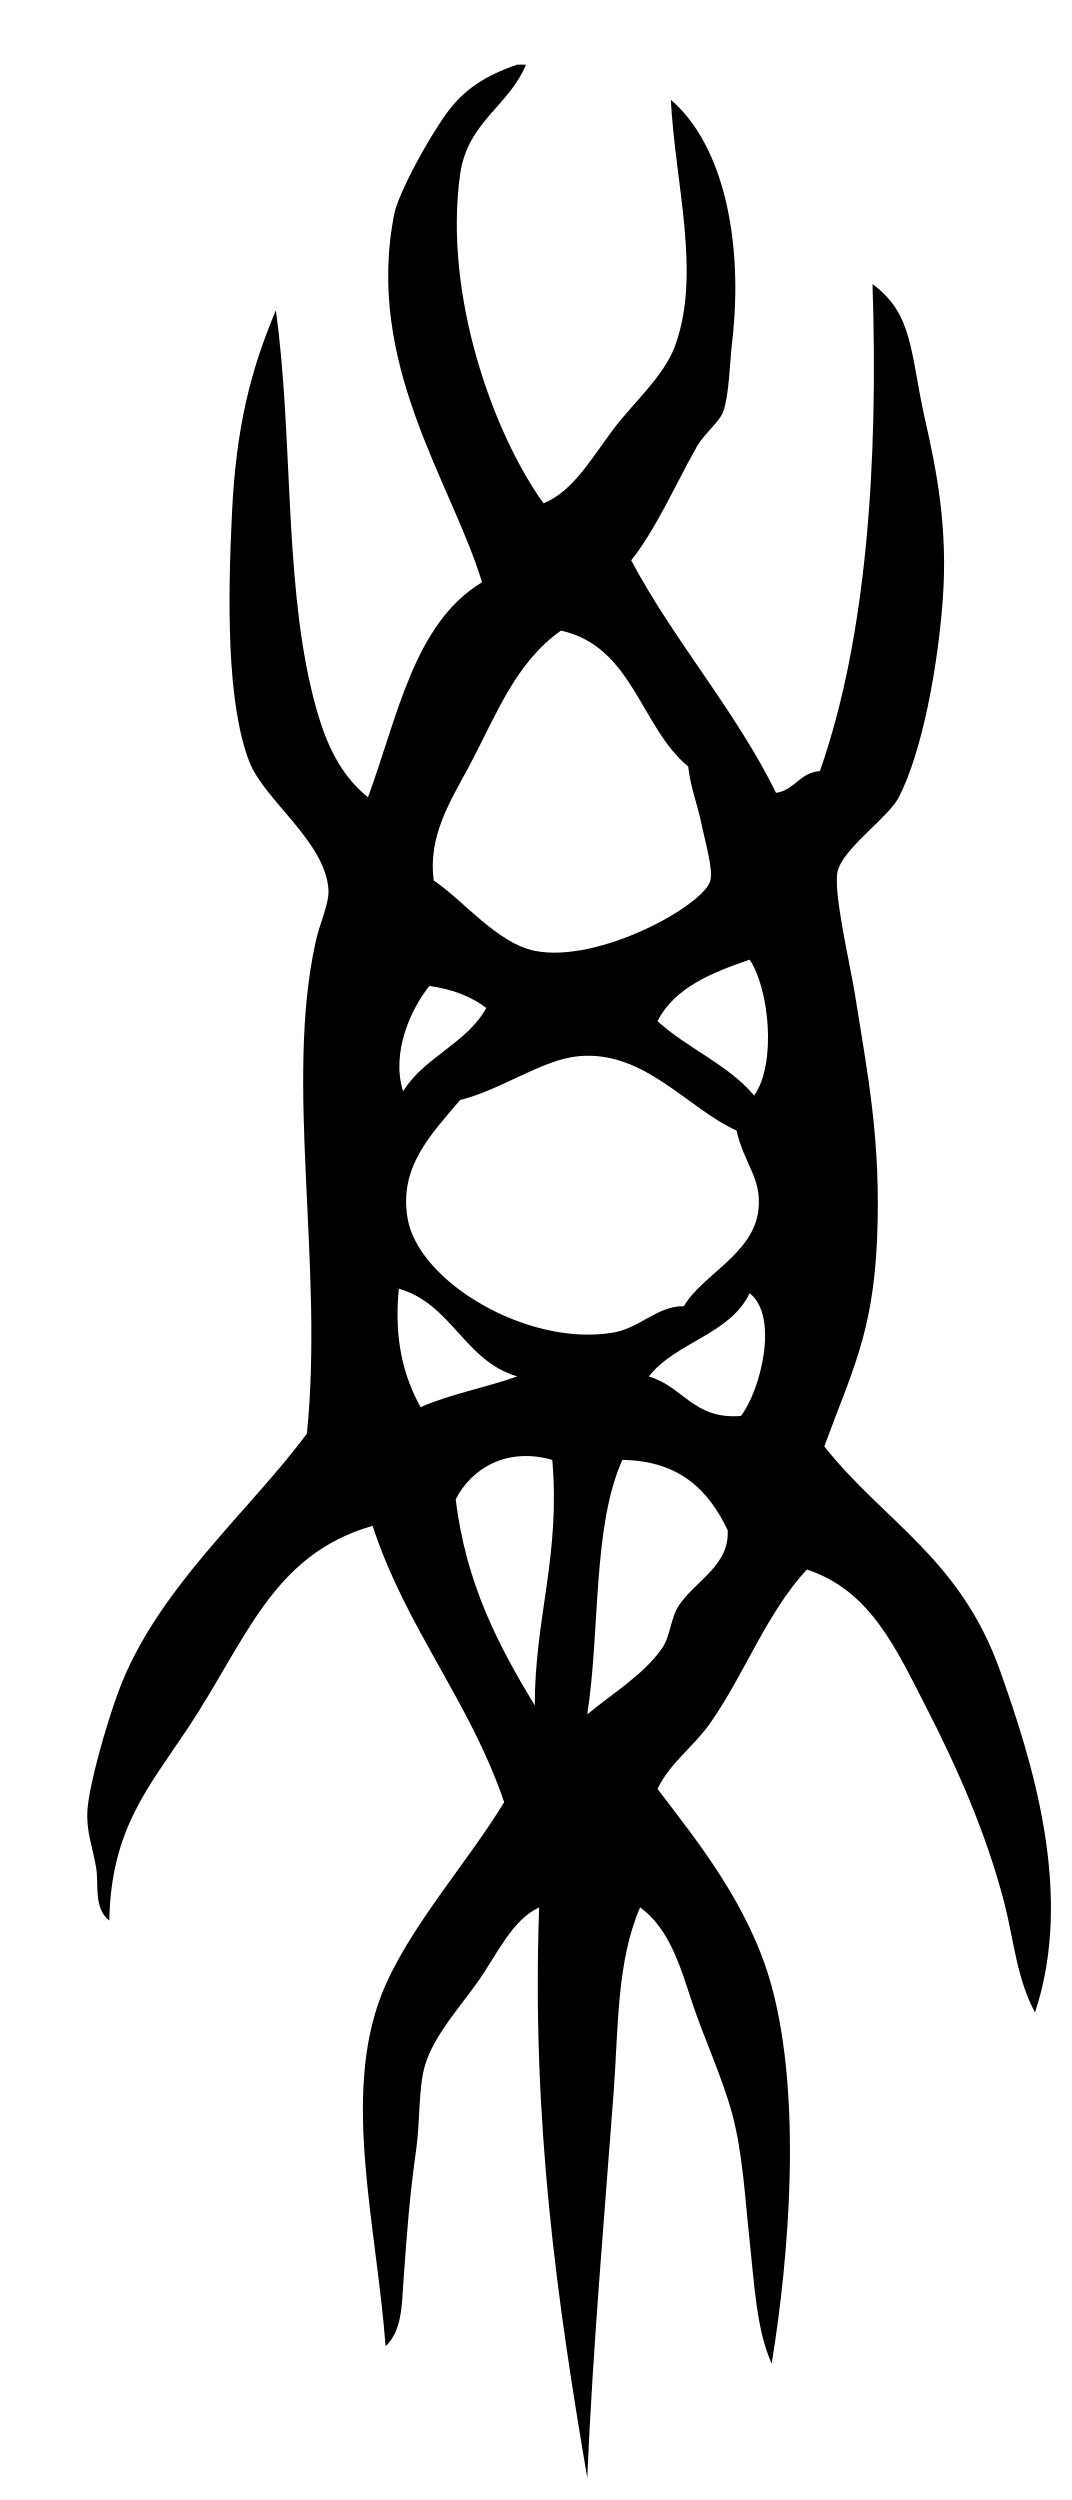
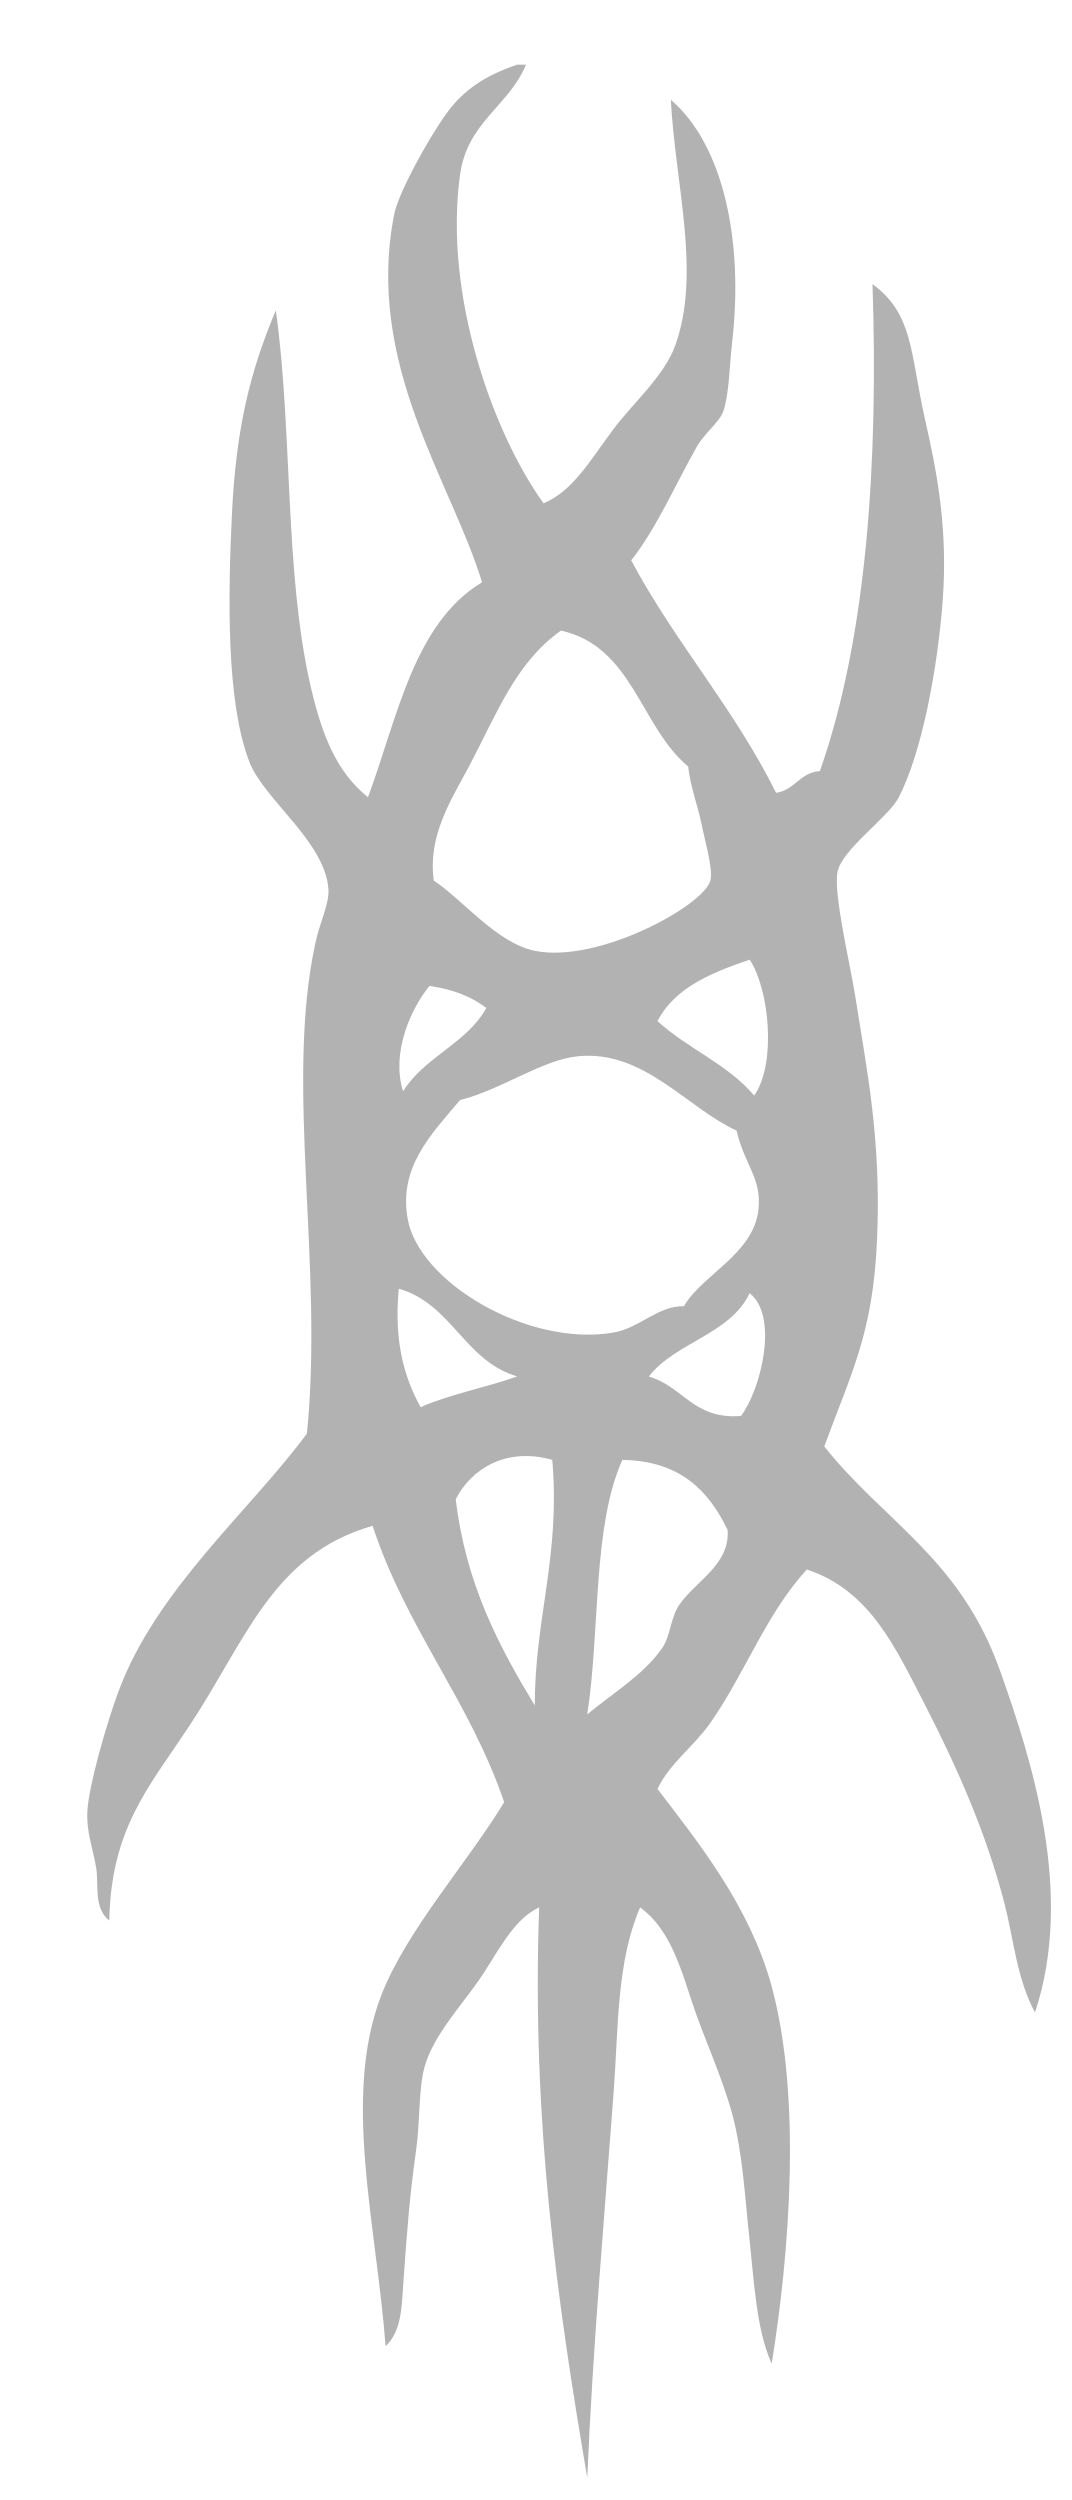
<svg xmlns="http://www.w3.org/2000/svg" version="1.2" baseProfile="tiny" x="0px" y="0px" width="9px" height="21px" viewBox="-0.731 -0.543 9 21" xml:space="preserve">
  <defs>
</defs>
-   <path fill-rule="evenodd" d="M3.687,0c-0.141,0.347-0.49,0.478-0.553,0.921  C2.992,1.939,3.417,3.107,3.835,3.685c0.25-0.104,0.397-0.371,0.589-0.626  c0.163-0.217,0.424-0.443,0.517-0.7c0.219-0.608,0-1.351-0.037-2.064  c0.444,0.381,0.611,1.191,0.516,2.027C5.396,2.528,5.395,2.764,5.345,2.911  C5.315,3,5.185,3.099,5.124,3.206C4.944,3.524,4.779,3.903,4.571,4.164  c0.367,0.688,0.867,1.246,1.217,1.953C5.947,6.093,5.985,5.947,6.156,5.934  c0.398-1.131,0.491-2.617,0.442-4.091C6.943,2.098,6.912,2.414,7.04,2.984  c0.096,0.42,0.193,0.911,0.148,1.512C7.146,5.063,7.016,5.771,6.819,6.154  C6.732,6.324,6.343,6.589,6.304,6.781C6.268,6.959,6.411,7.561,6.451,7.812  c0.101,0.646,0.222,1.216,0.185,2.064c-0.035,0.785-0.215,1.108-0.443,1.731  c0.502,0.633,1.139,0.938,1.475,1.88c0.275,0.772,0.625,1.881,0.295,2.875  c-0.154-0.284-0.179-0.618-0.258-0.922c-0.151-0.581-0.393-1.131-0.664-1.658  C6.798,13.312,6.581,12.815,6.046,12.641c-0.342,0.373-0.521,0.876-0.811,1.29  c-0.141,0.2-0.34,0.336-0.443,0.553c0.338,0.444,0.773,0.979,0.959,1.658  c0.254,0.936,0.149,2.255,0,3.17c-0.128-0.285-0.146-0.673-0.185-1.032  s-0.058-0.738-0.147-1.068c-0.088-0.32-0.234-0.628-0.332-0.922  c-0.102-0.309-0.193-0.631-0.441-0.811c-0.197,0.455-0.182,1.003-0.222,1.548  c-0.073,0.984-0.177,2.167-0.222,3.243c-0.252-1.479-0.469-2.995-0.404-4.791  c-0.229,0.106-0.355,0.398-0.517,0.627c-0.151,0.213-0.368,0.452-0.442,0.7  c-0.055,0.183-0.041,0.467-0.073,0.7c-0.054,0.383-0.077,0.665-0.11,1.143  c-0.012,0.171-0.012,0.39-0.148,0.516c-0.077-1.02-0.366-2.095-0.036-2.948  c0.212-0.547,0.733-1.125,1.032-1.622c-0.291-0.853-0.824-1.461-1.105-2.321  c-0.844,0.241-1.062,0.962-1.549,1.695c-0.338,0.509-0.648,0.854-0.663,1.621  c-0.134-0.106-0.087-0.304-0.11-0.442c-0.029-0.173-0.084-0.305-0.074-0.479  c0.013-0.221,0.16-0.728,0.258-0.995c0.316-0.863,1.105-1.523,1.586-2.175  c0.143-1.411-0.189-2.943,0.073-4.128C1.95,7.224,2.036,7.047,2.028,6.929  c-0.027-0.402-0.537-0.75-0.663-1.069C1.169,5.358,1.183,4.472,1.218,3.759  c0.035-0.706,0.152-1.182,0.368-1.695C1.728,3.078,1.657,4.276,1.881,5.233  C1.973,5.625,2.091,5.937,2.36,6.154c0.249-0.672,0.384-1.459,0.958-1.806  C3.063,3.507,2.331,2.514,2.581,1.253c0.032-0.162,0.266-0.604,0.442-0.848  C3.169,0.205,3.349,0.091,3.613,0C3.638,0,3.662,0,3.687,0z M3.761,7.444  c0.535,0.108,1.42-0.381,1.475-0.59C5.261,6.756,5.19,6.521,5.161,6.375  c-0.031-0.151-0.095-0.317-0.111-0.479C4.647,5.562,4.585,4.888,3.981,4.754  C3.596,5.028,3.442,5.455,3.208,5.896C3.06,6.174,2.86,6.478,2.913,6.854  C3.155,7.014,3.444,7.38,3.761,7.444z M5.566,7.518  C5.247,7.628,4.938,7.751,4.792,8.034c0.249,0.23,0.594,0.364,0.812,0.626  C5.794,8.389,5.73,7.762,5.566,7.518z M2.876,7.739  C2.722,7.929,2.552,8.299,2.655,8.624c0.178-0.289,0.533-0.4,0.699-0.7  C3.229,7.828,3.071,7.766,2.876,7.739z M4.129,8.329  C3.827,8.356,3.474,8.614,3.134,8.697c-0.246,0.291-0.516,0.564-0.441,0.995  c0.09,0.534,1.014,1.083,1.731,0.958c0.217-0.037,0.37-0.225,0.59-0.221  c0.149-0.261,0.586-0.439,0.626-0.811c0.029-0.265-0.117-0.375-0.184-0.664  C5.039,8.764,4.681,8.278,4.129,8.329z M2.802,11.277  c0.248-0.109,0.549-0.165,0.812-0.258c-0.446-0.131-0.548-0.608-0.995-0.737  C2.577,10.716,2.662,11.024,2.802,11.277z M4.719,11.02  c0.287,0.081,0.374,0.363,0.774,0.331c0.166-0.217,0.321-0.837,0.073-1.031  C5.4,10.669,4.944,10.729,4.719,11.02z M3.097,12.051  c0.086,0.714,0.363,1.234,0.664,1.732c0-0.736,0.217-1.257,0.147-2.063  C3.523,11.61,3.227,11.795,3.097,12.051z M4.497,11.72  c-0.252,0.558-0.186,1.435-0.295,2.138c0.203-0.171,0.469-0.328,0.627-0.554  c0.074-0.104,0.07-0.256,0.147-0.368c0.141-0.203,0.425-0.335,0.405-0.627  C5.222,11.978,4.981,11.728,4.497,11.72z" />
+   <path fill="#B2B2B2" fill-rule="evenodd" d="M3.687,0c-0.141,0.347-0.49,0.478-0.553,0.921  C2.992,1.939,3.417,3.107,3.835,3.685c0.25-0.104,0.397-0.371,0.589-0.626  c0.163-0.217,0.424-0.443,0.517-0.7c0.219-0.608,0-1.351-0.037-2.064  c0.444,0.381,0.611,1.191,0.516,2.027C5.396,2.528,5.395,2.764,5.345,2.911  C5.315,3,5.185,3.099,5.124,3.206C4.944,3.524,4.779,3.903,4.571,4.164  c0.367,0.688,0.867,1.246,1.217,1.953C5.947,6.093,5.985,5.947,6.156,5.934  c0.398-1.131,0.491-2.617,0.442-4.091C6.943,2.098,6.912,2.414,7.04,2.984  c0.096,0.42,0.193,0.911,0.148,1.512C7.146,5.063,7.016,5.771,6.819,6.154  C6.732,6.324,6.343,6.589,6.304,6.781C6.268,6.959,6.411,7.561,6.451,7.812  c0.101,0.646,0.222,1.216,0.185,2.064c-0.035,0.785-0.215,1.108-0.443,1.731  c0.502,0.633,1.139,0.938,1.475,1.88c0.275,0.772,0.625,1.881,0.295,2.875  c-0.154-0.284-0.179-0.618-0.258-0.922c-0.151-0.581-0.393-1.131-0.664-1.658  C6.798,13.312,6.581,12.815,6.046,12.641c-0.342,0.373-0.521,0.876-0.811,1.29  c-0.141,0.2-0.34,0.336-0.443,0.553c0.338,0.444,0.773,0.979,0.959,1.658  c0.254,0.936,0.149,2.255,0,3.17c-0.128-0.285-0.146-0.673-0.185-1.032  s-0.058-0.738-0.147-1.068c-0.088-0.32-0.234-0.628-0.332-0.922  c-0.102-0.309-0.193-0.631-0.441-0.811c-0.197,0.455-0.182,1.003-0.222,1.548  c-0.073,0.984-0.177,2.167-0.222,3.243c-0.252-1.479-0.469-2.995-0.404-4.791  c-0.229,0.106-0.355,0.398-0.517,0.627c-0.151,0.213-0.368,0.452-0.442,0.7  c-0.055,0.183-0.041,0.467-0.073,0.7c-0.054,0.383-0.077,0.665-0.11,1.143  c-0.012,0.171-0.012,0.39-0.148,0.516c-0.077-1.02-0.366-2.095-0.036-2.948  c0.212-0.547,0.733-1.125,1.032-1.622c-0.291-0.853-0.824-1.461-1.105-2.321  c-0.844,0.241-1.062,0.962-1.549,1.695c-0.338,0.509-0.648,0.854-0.663,1.621  c-0.134-0.106-0.087-0.304-0.11-0.442c-0.029-0.173-0.084-0.305-0.074-0.479  c0.013-0.221,0.16-0.728,0.258-0.995c0.316-0.863,1.105-1.523,1.586-2.175  c0.143-1.411-0.189-2.943,0.073-4.128C1.95,7.224,2.036,7.047,2.028,6.929  c-0.027-0.402-0.537-0.75-0.663-1.069C1.169,5.358,1.183,4.472,1.218,3.759  c0.035-0.706,0.152-1.182,0.368-1.695C1.728,3.078,1.657,4.276,1.881,5.233  C1.973,5.625,2.091,5.937,2.36,6.154c0.249-0.672,0.384-1.459,0.958-1.806  C3.063,3.507,2.331,2.514,2.581,1.253c0.032-0.162,0.266-0.604,0.442-0.848  C3.169,0.205,3.349,0.091,3.613,0C3.638,0,3.662,0,3.687,0z M3.761,7.444  c0.535,0.108,1.42-0.381,1.475-0.59C5.261,6.756,5.19,6.521,5.161,6.375  c-0.031-0.151-0.095-0.317-0.111-0.479C4.647,5.562,4.585,4.888,3.981,4.754  C3.596,5.028,3.442,5.455,3.208,5.896C3.06,6.174,2.86,6.478,2.913,6.854  C3.155,7.014,3.444,7.38,3.761,7.444z M5.566,7.518  C5.247,7.628,4.938,7.751,4.792,8.034c0.249,0.23,0.594,0.364,0.812,0.626  C5.794,8.389,5.73,7.762,5.566,7.518z M2.876,7.739  C2.722,7.929,2.552,8.299,2.655,8.624c0.178-0.289,0.533-0.4,0.699-0.7  C3.229,7.828,3.071,7.766,2.876,7.739z M4.129,8.329  C3.827,8.356,3.474,8.614,3.134,8.697c-0.246,0.291-0.516,0.564-0.441,0.995  c0.09,0.534,1.014,1.083,1.731,0.958c0.217-0.037,0.37-0.225,0.59-0.221  c0.149-0.261,0.586-0.439,0.626-0.811c0.029-0.265-0.117-0.375-0.184-0.664  C5.039,8.764,4.681,8.278,4.129,8.329z M2.802,11.277  c0.248-0.109,0.549-0.165,0.812-0.258c-0.446-0.131-0.548-0.608-0.995-0.737  C2.577,10.716,2.662,11.024,2.802,11.277z M4.719,11.02  c0.287,0.081,0.374,0.363,0.774,0.331c0.166-0.217,0.321-0.837,0.073-1.031  C5.4,10.669,4.944,10.729,4.719,11.02z M3.097,12.051  c0.086,0.714,0.363,1.234,0.664,1.732c0-0.736,0.217-1.257,0.147-2.063  C3.523,11.61,3.227,11.795,3.097,12.051z M4.497,11.72  c-0.252,0.558-0.186,1.435-0.295,2.138c0.203-0.171,0.469-0.328,0.627-0.554  c0.074-0.104,0.07-0.256,0.147-0.368c0.141-0.203,0.425-0.335,0.405-0.627  C5.222,11.978,4.981,11.728,4.497,11.72z" />
</svg>
